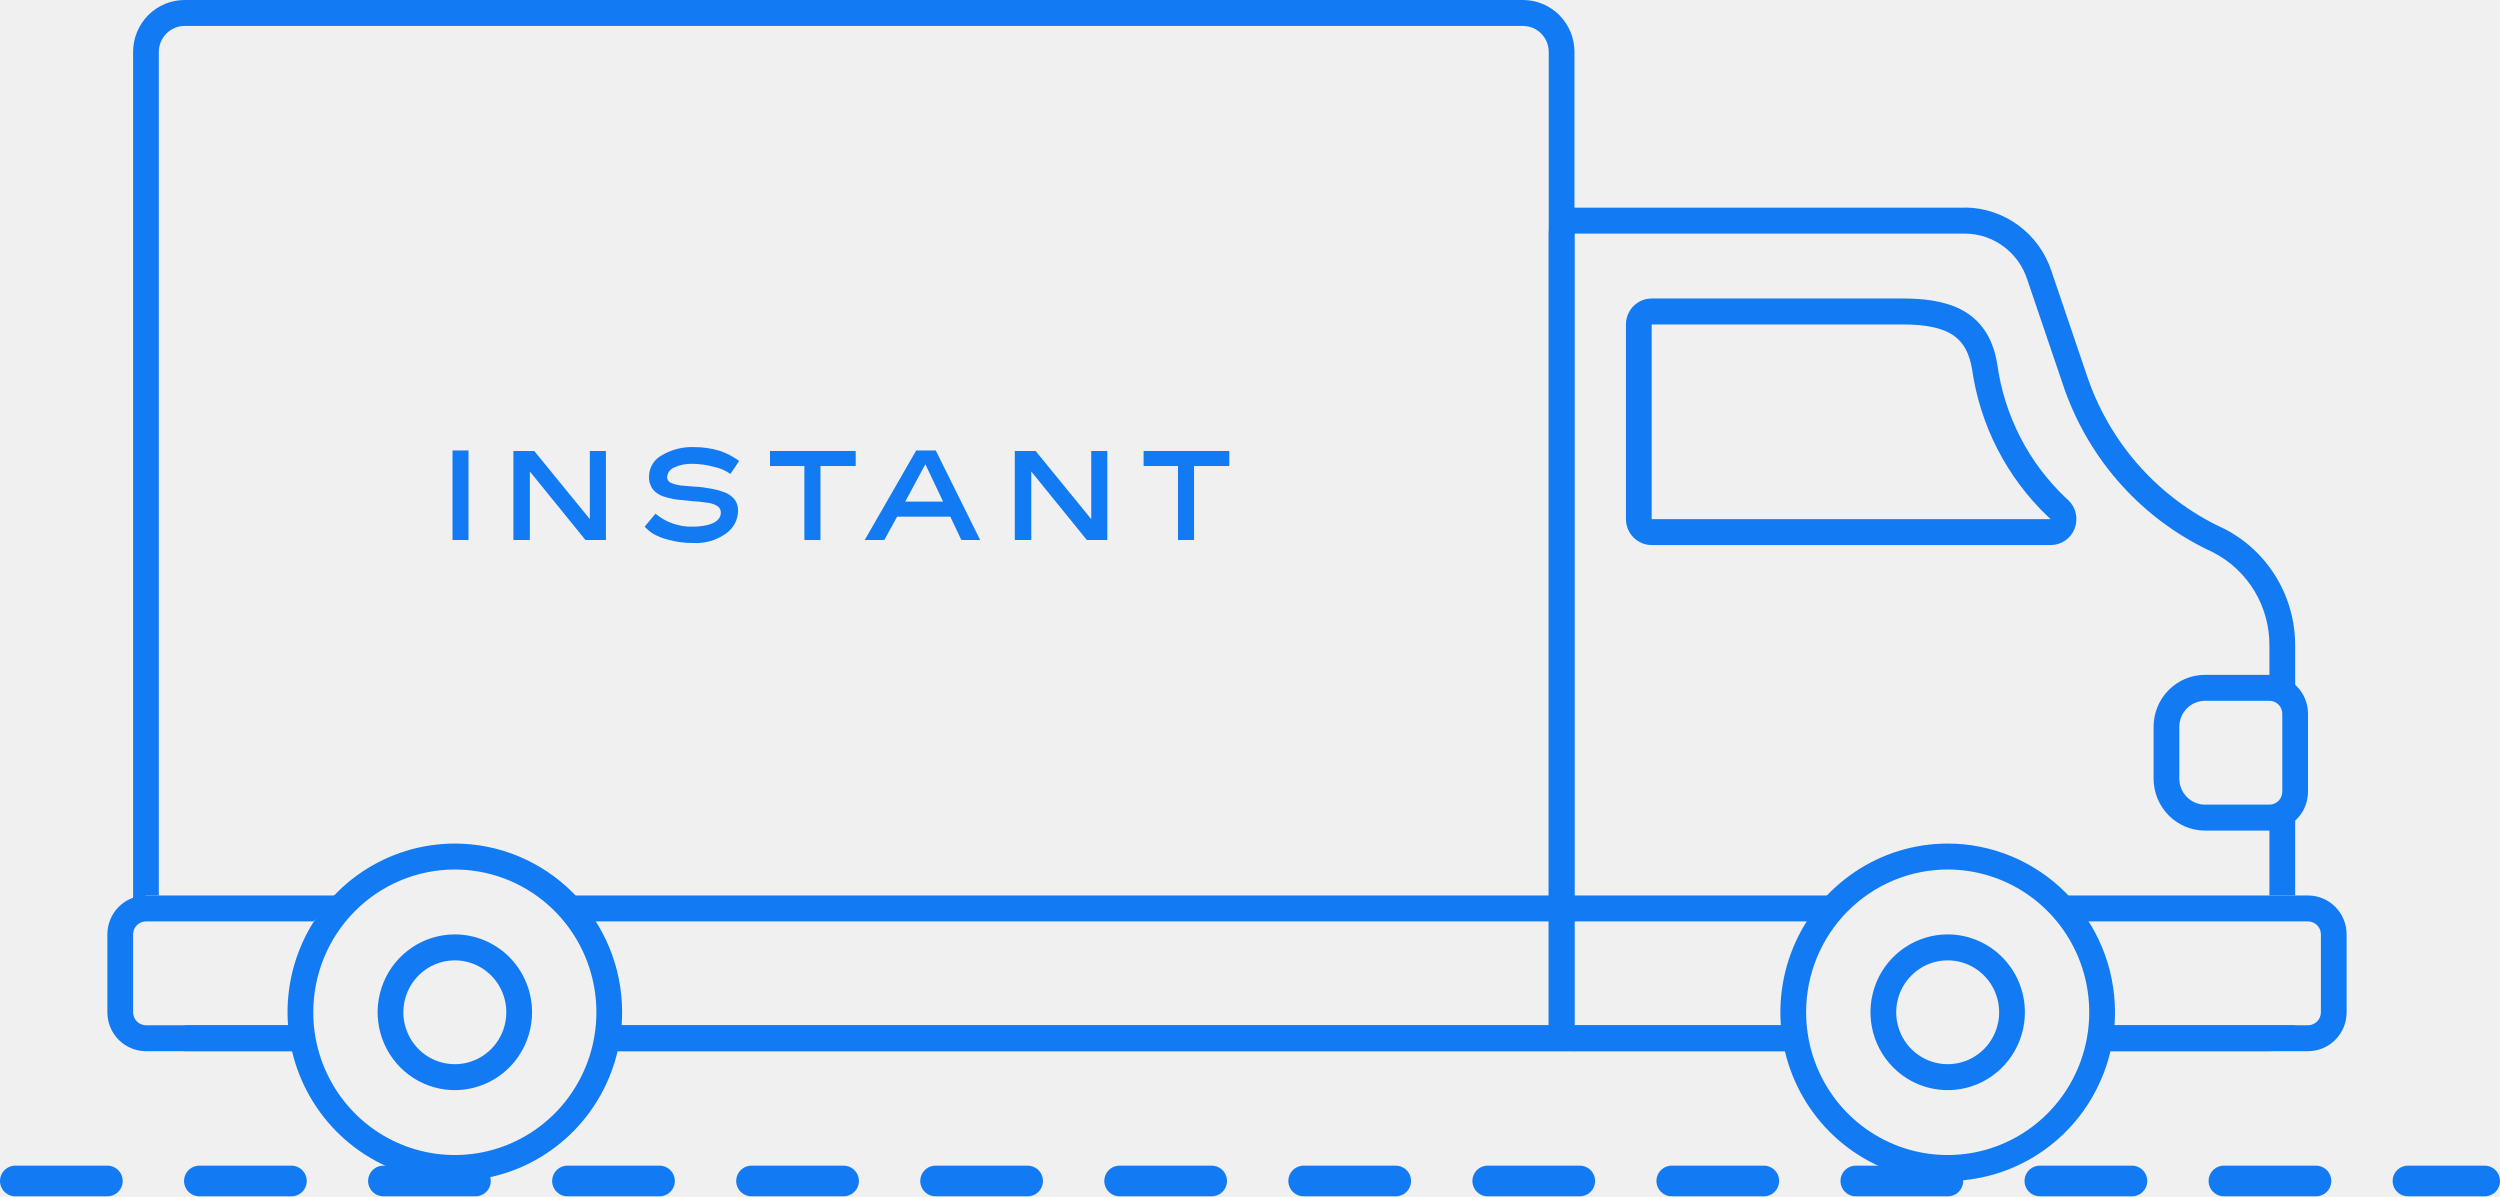
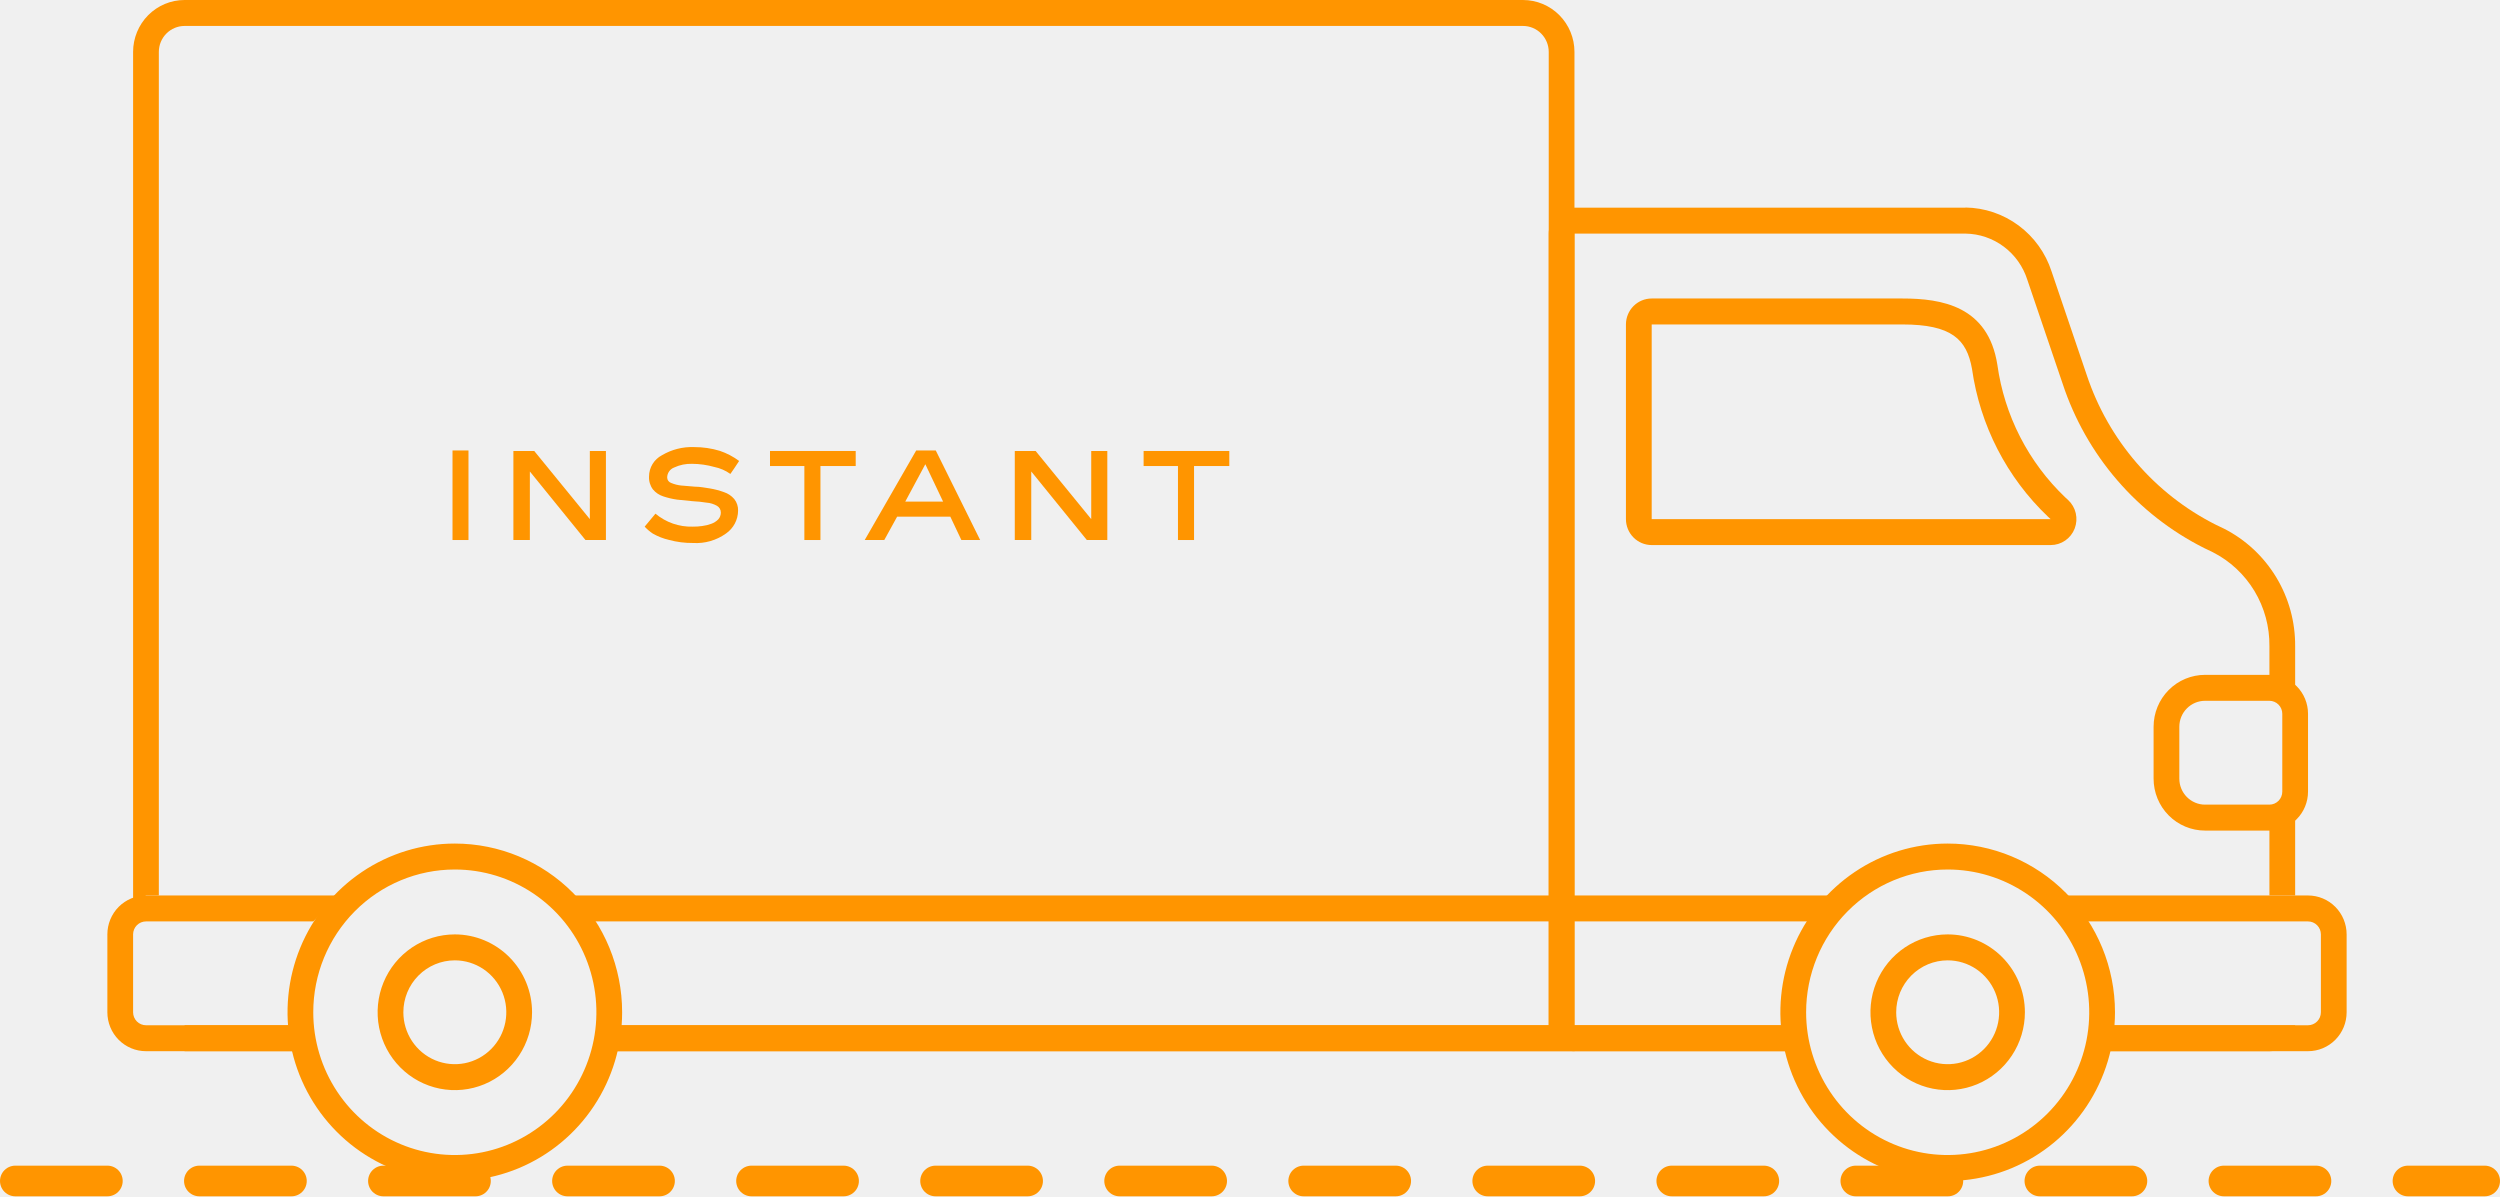
<svg xmlns="http://www.w3.org/2000/svg" width="163" height="78" viewBox="0 0 163 78" fill="none">
  <g clip-path="url(#clip0)">
-     <path d="M100.485 2.188C100.171 1.871 99.744 1.692 99.299 1.692H12.034C11.589 1.692 11.162 1.871 10.848 2.188C10.533 2.505 10.356 2.936 10.356 3.385V58.385H9.517L8.678 59.231V3.385C8.678 2.487 9.032 1.626 9.661 0.991C10.291 0.357 11.144 0 12.034 0H99.299C100.189 0 101.043 0.357 101.672 0.991C102.302 1.626 102.655 2.487 102.655 3.385V68.538H38.885V67.692L39.724 66.846H100.977V3.385C100.977 2.936 100.8 2.505 100.485 2.188Z" fill="#127BF3" />
-     <path d="M12.034 67.692V68.538H20.425V67.692L19.586 66.846H12.034V67.692Z" fill="#127BF3" />
-     <path d="M130.65 16.083C129.927 15.542 129.054 15.244 128.155 15.231H102.655V66.846H116.92V67.692V68.538H102.655C102.21 68.538 101.783 68.36 101.469 68.043C101.154 67.725 100.977 67.295 100.977 66.846V15.231C100.977 14.782 101.154 14.351 101.469 14.034C101.783 13.717 102.21 13.539 102.655 13.539H128.155L128.146 13.53C129.396 13.547 130.609 13.957 131.615 14.704C132.622 15.45 133.372 16.495 133.76 17.693L136.059 24.462C137.471 28.699 140.487 32.2 144.45 34.202L145.012 34.472C146.416 35.188 147.593 36.285 148.411 37.64C149.23 38.994 149.657 40.552 149.644 42.139V45.269L148.805 44.423H147.966V42.139C147.982 40.87 147.645 39.622 146.992 38.537C146.339 37.453 145.397 36.575 144.274 36.004L143.711 35.733C141.548 34.648 139.619 33.142 138.035 31.302C136.451 29.462 135.244 27.324 134.482 25.012L132.182 18.243C131.908 17.379 131.372 16.623 130.65 16.083Z" fill="#127BF3" />
-     <path d="M149.152 68.043C148.837 68.36 148.411 68.538 147.966 68.538H137.058V67.692V66.846H147.966H148.805H149.644C149.644 67.295 149.467 67.725 149.152 68.043Z" fill="#127BF3" />
-     <path d="M148.805 53.731H147.966V58.385H148.805H149.644V53.308L148.805 53.731Z" fill="#127BF3" />
-     <path d="M151.076 60.325C150.919 60.166 150.705 60.077 150.483 60.077H135.379L134.54 59.231L133.701 58.385H150.483C151.15 58.385 151.791 58.652 152.263 59.128C152.735 59.604 153 60.25 153 60.923V66C153 66.673 152.735 67.319 152.263 67.795C151.791 68.271 151.15 68.538 150.483 68.538H137.057V67.692V66.846H150.483C150.705 66.846 150.919 66.757 151.076 66.598C151.233 66.44 151.322 66.224 151.322 66V60.923C151.322 60.699 151.233 60.483 151.076 60.325Z" fill="#127BF3" />
-     <path d="M8.924 66.598C9.081 66.757 9.295 66.846 9.517 66.846H19.586V67.692V68.538H9.517C8.85 68.538 8.209 68.271 7.737 67.795C7.265 67.319 7 66.673 7 66V60.923C7 60.25 7.265 59.604 7.737 59.128C8.209 58.652 8.85 58.385 9.517 58.385H22.103H37.207H120.276L119.437 59.231L118.598 60.077H37.207V59.231V58.385H22.103L21.264 59.231L20.425 60.077H9.517C9.295 60.077 9.081 60.166 8.924 60.325C8.767 60.483 8.678 60.699 8.678 60.923V66C8.678 66.224 8.767 66.44 8.924 66.598Z" fill="#127BF3" />
-     <path d="M39.724 67.692V68.538H116.92V67.692V66.846H39.724V67.692Z" fill="#127BF3" />
-     <path d="M147.966 45.692C148.188 45.692 148.401 45.782 148.559 45.94C148.716 46.099 148.805 46.314 148.805 46.538V51.615C148.805 51.84 148.716 52.055 148.559 52.214C148.401 52.372 148.188 52.462 147.966 52.462H143.77C143.325 52.462 142.898 52.283 142.584 51.966C142.269 51.648 142.092 51.218 142.092 50.769V47.385C142.092 46.936 142.269 46.505 142.584 46.188C142.898 45.871 143.325 45.692 143.77 45.692H147.966ZM147.966 44H143.77C142.88 44 142.026 44.357 141.397 44.991C140.767 45.626 140.414 46.487 140.414 47.385V50.769C140.414 51.667 140.767 52.528 141.397 53.163C142.026 53.797 142.88 54.154 143.77 54.154H147.966C148.633 54.154 149.273 53.886 149.745 53.41C150.218 52.934 150.483 52.289 150.483 51.615V46.538C150.483 45.865 150.218 45.22 149.745 44.743C149.273 44.267 148.633 44 147.966 44Z" fill="#127BF3" />
-     <path d="M124.035 21.154C127.24 21.154 128.23 22.119 128.574 24.048C129.096 27.733 130.841 31.13 133.525 33.685L133.701 33.846H107.69V21.154H124.035ZM124.035 19.462H107.69C107.245 19.462 106.818 19.64 106.503 19.957C106.188 20.275 106.011 20.705 106.011 21.154V33.846C106.011 34.295 106.188 34.725 106.503 35.043C106.818 35.36 107.245 35.538 107.69 35.538H133.701C134.04 35.539 134.372 35.437 134.652 35.244C134.932 35.051 135.147 34.777 135.27 34.458C135.392 34.139 135.416 33.791 135.339 33.458C135.261 33.125 135.085 32.824 134.834 32.594L134.658 32.433C132.249 30.139 130.686 27.086 130.227 23.777C129.623 19.952 126.603 19.462 124.035 19.462Z" fill="#127BF3" />
-     <path d="M30.545 29.37V35.209H29.504V29.37H30.545Z" fill="#127BF3" />
-     <path d="M39.506 29.404V35.209H38.172L34.547 30.741V35.209H33.473V29.404H34.832L38.457 33.846V29.404H39.506Z" fill="#127BF3" />
-     <path d="M48.191 30.055C47.956 30.419 47.763 30.698 47.62 30.901C47.306 30.677 46.949 30.521 46.571 30.445C46.098 30.312 45.61 30.244 45.119 30.241C44.721 30.229 44.324 30.31 43.962 30.478C43.825 30.528 43.708 30.619 43.625 30.738C43.542 30.858 43.498 31.001 43.5 31.147C43.504 31.222 43.53 31.294 43.575 31.355C43.62 31.415 43.681 31.46 43.752 31.485C43.961 31.574 44.181 31.631 44.406 31.655L45.312 31.731C45.64 31.731 45.975 31.799 46.303 31.849C46.608 31.901 46.909 31.98 47.2 32.086C47.46 32.171 47.693 32.326 47.872 32.535C48.044 32.75 48.133 33.02 48.123 33.296C48.12 33.59 48.047 33.879 47.91 34.138C47.772 34.397 47.575 34.619 47.335 34.785C46.712 35.231 45.957 35.449 45.195 35.403C44.66 35.409 44.126 35.341 43.609 35.2C43.245 35.115 42.895 34.978 42.569 34.794C42.372 34.664 42.192 34.51 42.032 34.337L42.736 33.491C43.418 34.063 44.283 34.364 45.17 34.337C45.378 34.34 45.585 34.326 45.791 34.295C45.991 34.27 46.188 34.221 46.378 34.151C46.549 34.09 46.703 33.992 46.831 33.863C46.94 33.74 47 33.58 46.999 33.415C46.999 33.324 46.975 33.236 46.929 33.158C46.883 33.081 46.818 33.017 46.739 32.975C46.532 32.859 46.303 32.789 46.068 32.772C45.767 32.724 45.465 32.693 45.161 32.678L44.154 32.577C43.847 32.534 43.543 32.463 43.248 32.365C42.984 32.281 42.748 32.122 42.569 31.908C42.389 31.665 42.3 31.365 42.317 31.062C42.319 30.777 42.398 30.498 42.546 30.255C42.694 30.012 42.905 29.814 43.156 29.683C43.79 29.307 44.518 29.122 45.254 29.15C45.822 29.148 46.388 29.23 46.932 29.395C47.383 29.547 47.808 29.77 48.191 30.055Z" fill="#127BF3" />
-     <path d="M55.792 29.404V30.385H53.493V35.209H52.445V30.385H50.204V29.404H55.792Z" fill="#127BF3" />
-     <path d="M63.906 35.209H62.681L61.96 33.685H58.494L57.655 35.209H56.38L59.736 29.37H61.012L63.906 35.209ZM60.332 30.267L59.023 32.704H61.49L60.332 30.267Z" fill="#127BF3" />
-     <path d="M72.197 29.404V35.209H70.862L67.238 30.741V35.209H66.164V29.404H67.523L71.148 33.846V29.404H72.197Z" fill="#127BF3" />
-     <path d="M80.151 29.404V30.385H77.852V35.209H76.803V30.385H74.563V29.404H80.151Z" fill="#127BF3" />
-     <path d="M29.655 56.692C31.481 56.692 33.265 57.238 34.783 58.261C36.301 59.284 37.484 60.737 38.182 62.438C38.881 64.139 39.064 66.01 38.708 67.816C38.352 69.621 37.472 71.28 36.182 72.582C34.891 73.883 33.246 74.77 31.456 75.129C29.665 75.488 27.809 75.304 26.123 74.599C24.436 73.895 22.995 72.702 21.981 71.171C20.967 69.64 20.425 67.841 20.425 66C20.425 63.531 21.398 61.164 23.129 59.419C24.86 57.673 27.207 56.692 29.655 56.692ZM29.655 55C27.498 55 25.389 55.645 23.595 56.854C21.801 58.062 20.403 59.781 19.577 61.791C18.752 63.8 18.536 66.012 18.957 68.146C19.378 70.28 20.416 72.24 21.942 73.778C23.468 75.317 25.411 76.364 27.527 76.789C29.643 77.213 31.836 76.995 33.829 76.163C35.823 75.33 37.526 73.92 38.725 72.111C39.923 70.302 40.563 68.176 40.563 66C40.563 63.083 39.414 60.285 37.368 58.222C35.323 56.159 32.548 55 29.655 55Z" fill="#127BF3" />
-     <path d="M29.655 62.615C30.319 62.615 30.968 62.814 31.52 63.186C32.072 63.558 32.502 64.086 32.756 64.705C33.01 65.323 33.076 66.004 32.947 66.66C32.817 67.317 32.498 67.92 32.028 68.393C31.559 68.867 30.961 69.189 30.31 69.32C29.659 69.45 28.984 69.383 28.371 69.127C27.757 68.871 27.233 68.437 26.864 67.88C26.496 67.324 26.299 66.669 26.299 66C26.299 65.102 26.652 64.242 27.282 63.607C27.911 62.972 28.765 62.615 29.655 62.615ZM29.655 60.923C28.659 60.923 27.686 61.221 26.858 61.779C26.03 62.337 25.385 63.129 25.004 64.057C24.623 64.985 24.523 66.006 24.717 66.99C24.912 67.975 25.391 68.88 26.095 69.59C26.799 70.3 27.696 70.784 28.673 70.979C29.649 71.175 30.662 71.075 31.582 70.691C32.502 70.306 33.288 69.656 33.841 68.821C34.394 67.986 34.69 67.004 34.69 66C34.69 64.653 34.159 63.362 33.215 62.41C32.271 61.458 30.99 60.923 29.655 60.923Z" fill="#127BF3" />
-     <path d="M126.988 56.692C128.814 56.692 130.598 57.238 132.116 58.261C133.634 59.284 134.817 60.737 135.516 62.438C136.214 64.139 136.397 66.01 136.041 67.816C135.685 69.621 134.806 71.28 133.515 72.582C132.224 73.883 130.58 74.77 128.789 75.129C126.999 75.488 125.143 75.304 123.456 74.599C121.77 73.895 120.328 72.702 119.314 71.171C118.3 69.64 117.759 67.841 117.759 66C117.759 63.531 118.731 61.164 120.462 59.419C122.193 57.673 124.541 56.692 126.988 56.692ZM126.988 55C124.831 55 122.722 55.645 120.928 56.854C119.134 58.062 117.736 59.781 116.911 61.791C116.085 63.8 115.869 66.012 116.29 68.146C116.711 70.28 117.75 72.24 119.275 73.778C120.801 75.317 122.744 76.364 124.86 76.789C126.976 77.213 129.17 76.995 131.163 76.163C133.156 75.33 134.86 73.92 136.058 72.111C137.257 70.302 137.897 68.176 137.897 66C137.897 63.083 136.747 60.285 134.702 58.222C132.656 56.159 129.881 55 126.988 55Z" fill="#127BF3" />
-     <path d="M126.988 62.615C127.652 62.615 128.301 62.814 128.853 63.186C129.405 63.558 129.835 64.086 130.089 64.705C130.343 65.323 130.41 66.004 130.28 66.66C130.151 67.317 129.831 67.92 129.362 68.393C128.892 68.867 128.294 69.189 127.643 69.32C126.992 69.45 126.317 69.383 125.704 69.127C125.091 68.871 124.567 68.437 124.198 67.88C123.829 67.324 123.632 66.669 123.632 66C123.632 65.102 123.986 64.242 124.615 63.607C125.245 62.972 126.098 62.615 126.988 62.615ZM126.988 60.923C125.993 60.923 125.019 61.221 124.191 61.779C123.364 62.337 122.718 63.129 122.337 64.057C121.956 64.985 121.856 66.006 122.051 66.99C122.245 67.975 122.724 68.88 123.429 69.59C124.133 70.3 125.03 70.784 126.006 70.979C126.983 71.175 127.995 71.075 128.915 70.691C129.835 70.306 130.621 69.656 131.174 68.821C131.728 67.986 132.023 67.004 132.023 66C132.023 64.653 131.493 63.362 130.548 62.41C129.604 61.458 128.324 60.923 126.988 60.923Z" fill="#127BF3" />
+     <path d="M100.485 2.188C100.171 1.871 99.744 1.692 99.299 1.692H12.034C11.589 1.692 11.162 1.871 10.848 2.188C10.533 2.505 10.356 2.936 10.356 3.385V58.385H9.517L8.678 59.231V3.385C8.678 2.487 9.032 1.626 9.661 0.991C10.291 0.357 11.144 0 12.034 0H99.299C100.189 0 101.043 0.357 101.672 0.991C102.302 1.626 102.655 2.487 102.655 3.385V68.538H38.885V67.692L39.724 66.846H100.977V3.385C100.977 2.936 100.8 2.505 100.485 2.188Z" fill="#FF9500" />
+     <path d="M12.034 67.692V68.538H20.425V67.692L19.586 66.846H12.034V67.692Z" fill="#FF9500" />
+     <path d="M130.65 16.083C129.927 15.542 129.054 15.244 128.155 15.231H102.655V66.846H116.92V67.692V68.538H102.655C102.21 68.538 101.783 68.36 101.469 68.043C101.154 67.725 100.977 67.295 100.977 66.846V15.231C100.977 14.782 101.154 14.351 101.469 14.034C101.783 13.717 102.21 13.539 102.655 13.539H128.155L128.146 13.53C129.396 13.547 130.609 13.957 131.615 14.704C132.622 15.45 133.372 16.495 133.76 17.693L136.059 24.462C137.471 28.699 140.487 32.2 144.45 34.202L145.012 34.472C146.416 35.188 147.593 36.285 148.411 37.64C149.23 38.994 149.657 40.552 149.644 42.139V45.269L148.805 44.423H147.966V42.139C147.982 40.87 147.645 39.622 146.992 38.537C146.339 37.453 145.397 36.575 144.274 36.004L143.711 35.733C141.548 34.648 139.619 33.142 138.035 31.302C136.451 29.462 135.244 27.324 134.482 25.012L132.182 18.243C131.908 17.379 131.372 16.623 130.65 16.083Z" fill="#FF9500" />
+     <path d="M149.152 68.043C148.837 68.36 148.411 68.538 147.966 68.538H137.058V67.692V66.846H147.966H148.805H149.644C149.644 67.295 149.467 67.725 149.152 68.043Z" fill="#FF9500" />
+     <path d="M148.805 53.731H147.966V58.385H148.805H149.644V53.308L148.805 53.731Z" fill="#FF9500" />
+     <path d="M151.076 60.325C150.919 60.166 150.705 60.077 150.483 60.077H135.379L134.54 59.231L133.701 58.385H150.483C151.15 58.385 151.791 58.652 152.263 59.128C152.735 59.604 153 60.25 153 60.923V66C153 66.673 152.735 67.319 152.263 67.795C151.791 68.271 151.15 68.538 150.483 68.538H137.057V67.692V66.846H150.483C150.705 66.846 150.919 66.757 151.076 66.598C151.233 66.44 151.322 66.224 151.322 66V60.923C151.322 60.699 151.233 60.483 151.076 60.325Z" fill="#FF9500" />
+     <path d="M8.924 66.598C9.081 66.757 9.295 66.846 9.517 66.846H19.586V67.692V68.538H9.517C8.85 68.538 8.209 68.271 7.737 67.795C7.265 67.319 7 66.673 7 66V60.923C7 60.25 7.265 59.604 7.737 59.128C8.209 58.652 8.85 58.385 9.517 58.385H22.103H37.207H120.276L119.437 59.231L118.598 60.077H37.207V59.231V58.385H22.103L21.264 59.231L20.425 60.077H9.517C9.295 60.077 9.081 60.166 8.924 60.325C8.767 60.483 8.678 60.699 8.678 60.923V66C8.678 66.224 8.767 66.44 8.924 66.598Z" fill="#FF9500" />
+     <path d="M39.724 67.692V68.538H116.92V67.692V66.846H39.724V67.692Z" fill="#FF9500" />
+     <path d="M147.966 45.692C148.188 45.692 148.401 45.782 148.559 45.94C148.716 46.099 148.805 46.314 148.805 46.538V51.615C148.805 51.84 148.716 52.055 148.559 52.214C148.401 52.372 148.188 52.462 147.966 52.462H143.77C143.325 52.462 142.898 52.283 142.584 51.966C142.269 51.648 142.092 51.218 142.092 50.769V47.385C142.092 46.936 142.269 46.505 142.584 46.188C142.898 45.871 143.325 45.692 143.77 45.692H147.966ZM147.966 44H143.77C142.88 44 142.026 44.357 141.397 44.991C140.767 45.626 140.414 46.487 140.414 47.385V50.769C140.414 51.667 140.767 52.528 141.397 53.163C142.026 53.797 142.88 54.154 143.77 54.154H147.966C148.633 54.154 149.273 53.886 149.745 53.41C150.218 52.934 150.483 52.289 150.483 51.615V46.538C150.483 45.865 150.218 45.22 149.745 44.743C149.273 44.267 148.633 44 147.966 44Z" fill="#FF9500" />
+     <path d="M124.035 21.154C127.24 21.154 128.23 22.119 128.574 24.048C129.096 27.733 130.841 31.13 133.525 33.685L133.701 33.846H107.69V21.154H124.035ZM124.035 19.462H107.69C107.245 19.462 106.818 19.64 106.503 19.957C106.188 20.275 106.011 20.705 106.011 21.154V33.846C106.011 34.295 106.188 34.725 106.503 35.043C106.818 35.36 107.245 35.538 107.69 35.538H133.701C134.04 35.539 134.372 35.437 134.652 35.244C134.932 35.051 135.147 34.777 135.27 34.458C135.392 34.139 135.416 33.791 135.339 33.458C135.261 33.125 135.085 32.824 134.834 32.594L134.658 32.433C132.249 30.139 130.686 27.086 130.227 23.777C129.623 19.952 126.603 19.462 124.035 19.462Z" fill="#FF9500" />
+     <path d="M30.545 29.37V35.209H29.504V29.37H30.545Z" fill="#FF9500" />
+     <path d="M39.506 29.404V35.209H38.172L34.547 30.741V35.209H33.473V29.404H34.832L38.457 33.846V29.404H39.506Z" fill="#FF9500" />
+     <path d="M48.191 30.055C47.956 30.419 47.763 30.698 47.62 30.901C47.306 30.677 46.949 30.521 46.571 30.445C46.098 30.312 45.61 30.244 45.119 30.241C44.721 30.229 44.324 30.31 43.962 30.478C43.825 30.528 43.708 30.619 43.625 30.738C43.542 30.858 43.498 31.001 43.5 31.147C43.504 31.222 43.53 31.294 43.575 31.355C43.62 31.415 43.681 31.46 43.752 31.485C43.961 31.574 44.181 31.631 44.406 31.655L45.312 31.731C45.64 31.731 45.975 31.799 46.303 31.849C46.608 31.901 46.909 31.98 47.2 32.086C47.46 32.171 47.693 32.326 47.872 32.535C48.044 32.75 48.133 33.02 48.123 33.296C48.12 33.59 48.047 33.879 47.91 34.138C47.772 34.397 47.575 34.619 47.335 34.785C46.712 35.231 45.957 35.449 45.195 35.403C44.66 35.409 44.126 35.341 43.609 35.2C43.245 35.115 42.895 34.978 42.569 34.794C42.372 34.664 42.192 34.51 42.032 34.337L42.736 33.491C43.418 34.063 44.283 34.364 45.17 34.337C45.378 34.34 45.585 34.326 45.791 34.295C45.991 34.27 46.188 34.221 46.378 34.151C46.549 34.09 46.703 33.992 46.831 33.863C46.94 33.74 47 33.58 46.999 33.415C46.999 33.324 46.975 33.236 46.929 33.158C46.883 33.081 46.818 33.017 46.739 32.975C46.532 32.859 46.303 32.789 46.068 32.772C45.767 32.724 45.465 32.693 45.161 32.678L44.154 32.577C43.847 32.534 43.543 32.463 43.248 32.365C42.984 32.281 42.748 32.122 42.569 31.908C42.389 31.665 42.3 31.365 42.317 31.062C42.319 30.777 42.398 30.498 42.546 30.255C42.694 30.012 42.905 29.814 43.156 29.683C43.79 29.307 44.518 29.122 45.254 29.15C45.822 29.148 46.388 29.23 46.932 29.395C47.383 29.547 47.808 29.77 48.191 30.055Z" fill="#FF9500" />
+     <path d="M55.792 29.404V30.385H53.493V35.209H52.445V30.385H50.204V29.404H55.792Z" fill="#FF9500" />
+     <path d="M63.906 35.209H62.681L61.96 33.685H58.494L57.655 35.209H56.38L59.736 29.37H61.012L63.906 35.209ZM60.332 30.267L59.023 32.704H61.49L60.332 30.267Z" fill="#FF9500" />
+     <path d="M72.197 29.404V35.209H70.862L67.238 30.741V35.209H66.164V29.404H67.523L71.148 33.846V29.404H72.197Z" fill="#FF9500" />
+     <path d="M80.151 29.404V30.385H77.852V35.209H76.803V30.385H74.563V29.404H80.151Z" fill="#FF9500" />
+     <path d="M29.655 56.692C31.481 56.692 33.265 57.238 34.783 58.261C36.301 59.284 37.484 60.737 38.182 62.438C38.881 64.139 39.064 66.01 38.708 67.816C38.352 69.621 37.472 71.28 36.182 72.582C34.891 73.883 33.246 74.77 31.456 75.129C29.665 75.488 27.809 75.304 26.123 74.599C24.436 73.895 22.995 72.702 21.981 71.171C20.967 69.64 20.425 67.841 20.425 66C20.425 63.531 21.398 61.164 23.129 59.419C24.86 57.673 27.207 56.692 29.655 56.692ZM29.655 55C27.498 55 25.389 55.645 23.595 56.854C21.801 58.062 20.403 59.781 19.577 61.791C18.752 63.8 18.536 66.012 18.957 68.146C19.378 70.28 20.416 72.24 21.942 73.778C23.468 75.317 25.411 76.364 27.527 76.789C29.643 77.213 31.836 76.995 33.829 76.163C35.823 75.33 37.526 73.92 38.725 72.111C39.923 70.302 40.563 68.176 40.563 66C40.563 63.083 39.414 60.285 37.368 58.222C35.323 56.159 32.548 55 29.655 55Z" fill="#FF9500" />
+     <path d="M29.655 62.615C30.319 62.615 30.968 62.814 31.52 63.186C32.072 63.558 32.502 64.086 32.756 64.705C33.01 65.323 33.076 66.004 32.947 66.66C32.817 67.317 32.498 67.92 32.028 68.393C31.559 68.867 30.961 69.189 30.31 69.32C29.659 69.45 28.984 69.383 28.371 69.127C27.757 68.871 27.233 68.437 26.864 67.88C26.496 67.324 26.299 66.669 26.299 66C26.299 65.102 26.652 64.242 27.282 63.607C27.911 62.972 28.765 62.615 29.655 62.615ZM29.655 60.923C28.659 60.923 27.686 61.221 26.858 61.779C26.03 62.337 25.385 63.129 25.004 64.057C24.623 64.985 24.523 66.006 24.717 66.99C24.912 67.975 25.391 68.88 26.095 69.59C26.799 70.3 27.696 70.784 28.673 70.979C29.649 71.175 30.662 71.075 31.582 70.691C32.502 70.306 33.288 69.656 33.841 68.821C34.394 67.986 34.69 67.004 34.69 66C34.69 64.653 34.159 63.362 33.215 62.41C32.271 61.458 30.99 60.923 29.655 60.923Z" fill="#FF9500" />
+     <path d="M126.988 56.692C128.814 56.692 130.598 57.238 132.116 58.261C133.634 59.284 134.817 60.737 135.516 62.438C136.214 64.139 136.397 66.01 136.041 67.816C135.685 69.621 134.806 71.28 133.515 72.582C132.224 73.883 130.58 74.77 128.789 75.129C126.999 75.488 125.143 75.304 123.456 74.599C121.77 73.895 120.328 72.702 119.314 71.171C118.3 69.64 117.759 67.841 117.759 66C117.759 63.531 118.731 61.164 120.462 59.419C122.193 57.673 124.541 56.692 126.988 56.692ZM126.988 55C124.831 55 122.722 55.645 120.928 56.854C119.134 58.062 117.736 59.781 116.911 61.791C116.085 63.8 115.869 66.012 116.29 68.146C116.711 70.28 117.75 72.24 119.275 73.778C120.801 75.317 122.744 76.364 124.86 76.789C126.976 77.213 129.17 76.995 131.163 76.163C133.156 75.33 134.86 73.92 136.058 72.111C137.257 70.302 137.897 68.176 137.897 66C137.897 63.083 136.747 60.285 134.702 58.222C132.656 56.159 129.881 55 126.988 55Z" fill="#FF9500" />
+     <path d="M126.988 62.615C127.652 62.615 128.301 62.814 128.853 63.186C129.405 63.558 129.835 64.086 130.089 64.705C130.343 65.323 130.41 66.004 130.28 66.66C130.151 67.317 129.831 67.92 129.362 68.393C128.892 68.867 128.294 69.189 127.643 69.32C126.992 69.45 126.317 69.383 125.704 69.127C125.091 68.871 124.567 68.437 124.198 67.88C123.829 67.324 123.632 66.669 123.632 66C123.632 65.102 123.986 64.242 124.615 63.607C125.245 62.972 126.098 62.615 126.988 62.615ZM126.988 60.923C125.993 60.923 125.019 61.221 124.191 61.779C123.364 62.337 122.718 63.129 122.337 64.057C121.956 64.985 121.856 66.006 122.051 66.99C122.245 67.975 122.724 68.88 123.429 69.59C124.133 70.3 125.03 70.784 126.006 70.979C126.983 71.175 127.995 71.075 128.915 70.691C129.835 70.306 130.621 69.656 131.174 68.821C131.728 67.986 132.023 67.004 132.023 66C132.023 64.653 131.493 63.362 130.548 62.41C129.604 61.458 128.324 60.923 126.988 60.923Z" fill="#FF9500" />
  </g>
-   <line x1="1" y1="77" x2="162" y2="77" stroke="#127BF3" stroke-width="2" stroke-linecap="round" stroke-dasharray="6 6 6 6 6 6" />
+   <line x1="1" y1="77" x2="162" y2="77" stroke="#FF9500" stroke-width="2" stroke-linecap="round" stroke-dasharray="6 6 6 6 6 6" />
  <defs>
    <clipPath id="clip0">
      <rect width="146" height="77" fill="white" transform="translate(7)" />
    </clipPath>
  </defs>
</svg>
